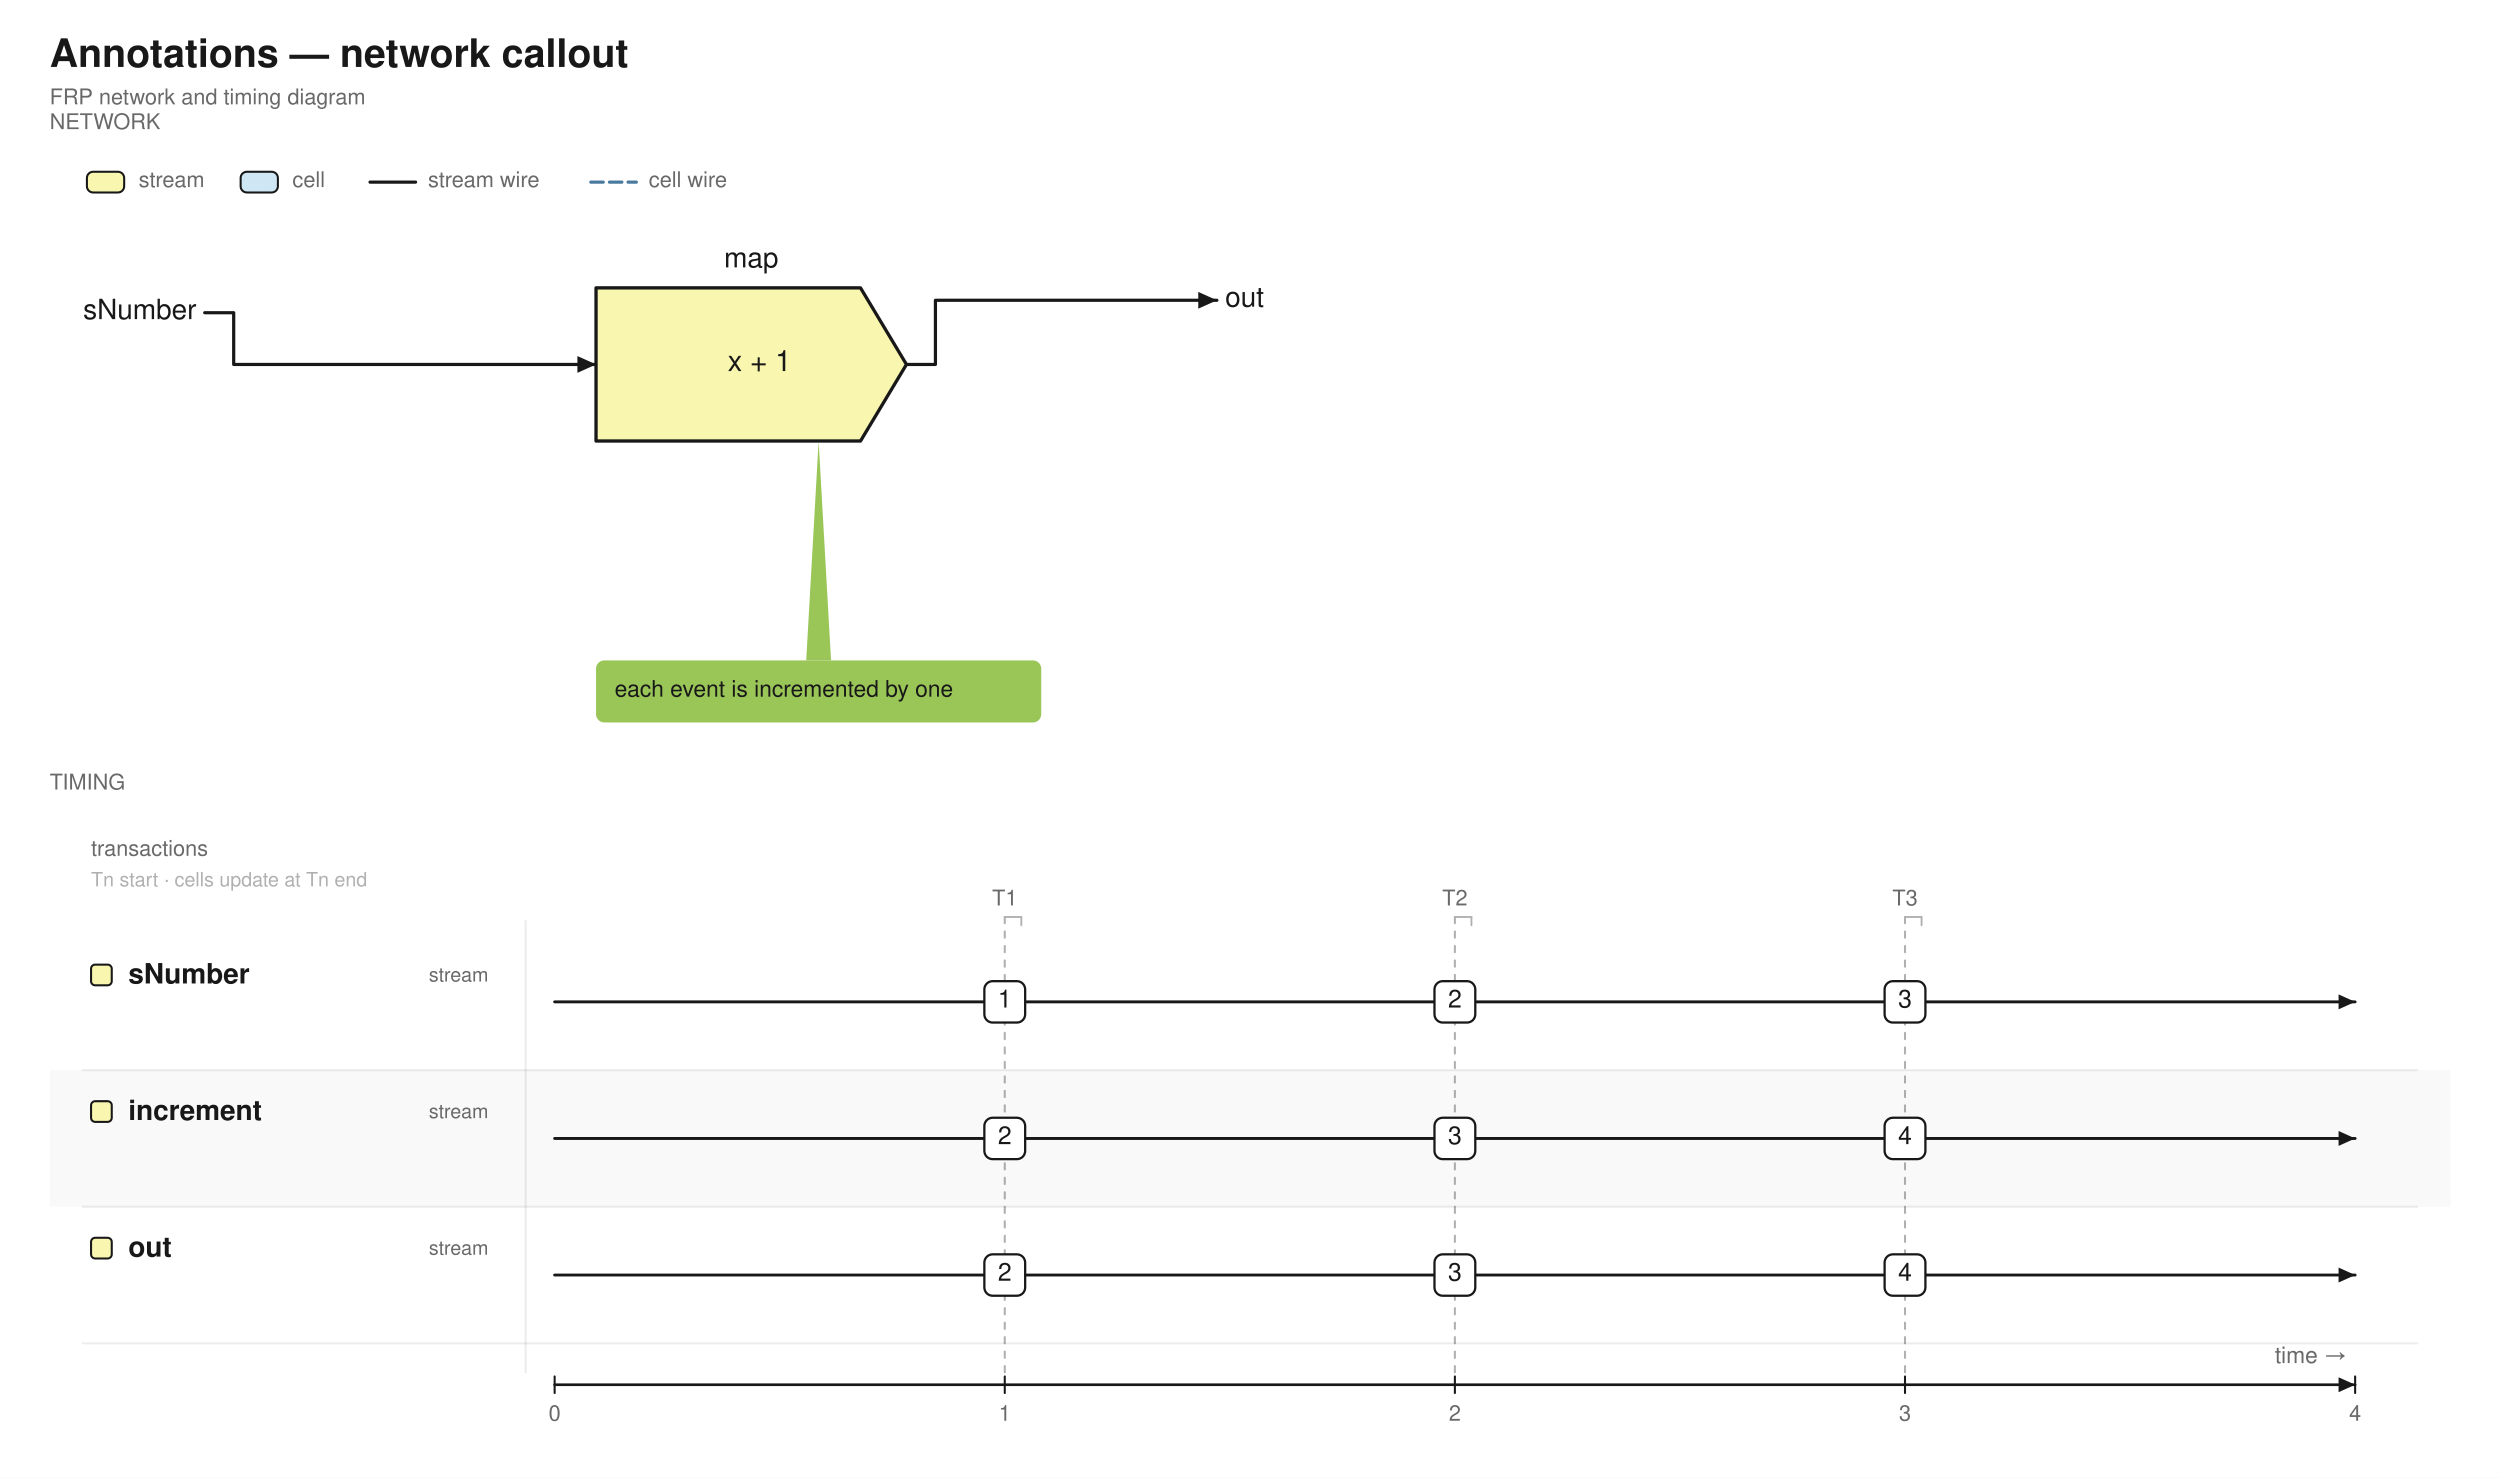
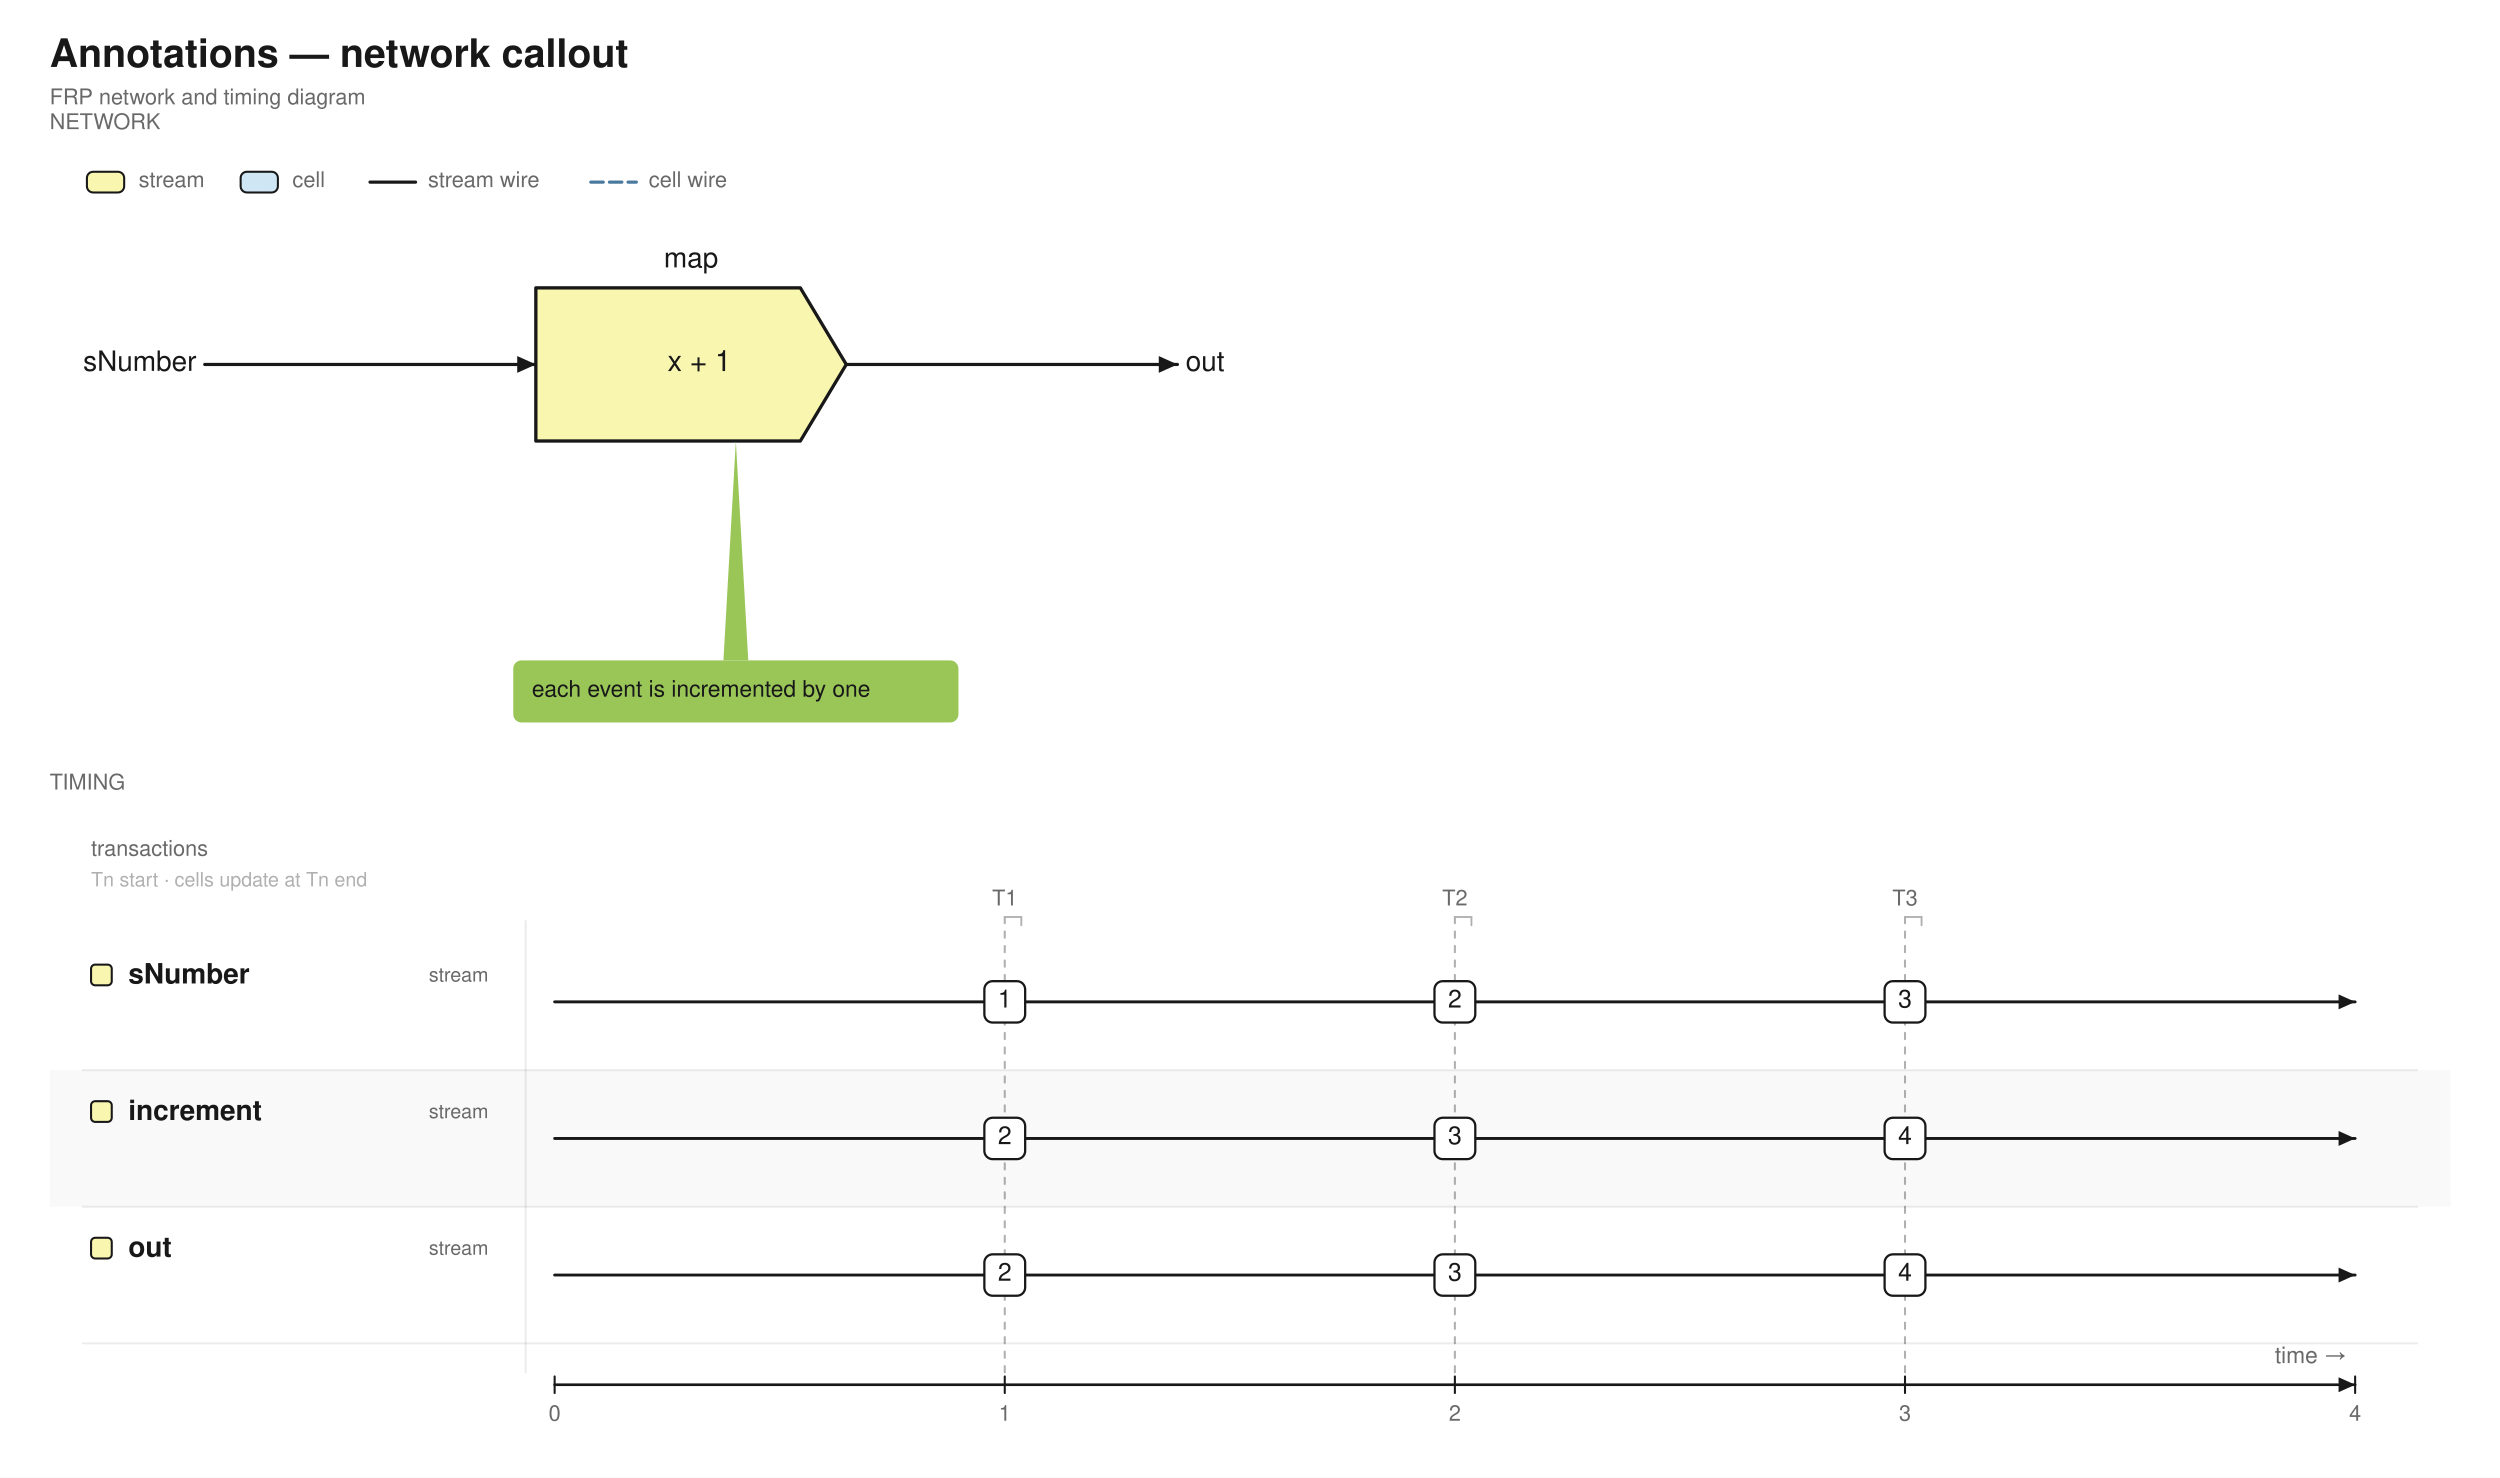
<svg xmlns="http://www.w3.org/2000/svg" width="1208" height="714" viewBox="0 0 1208 714">
  <rect width="100%" height="100%" fill="#ffffff" />
  <g transform="translate(0,0)">
    <text x="24.00" y="28.00" font-family="Helvetica, Arial, 'Noto Sans JP', sans-serif" font-size="19.00" fill="#181818" text-anchor="start" dominant-baseline="central" font-weight="600">Annotations — network callout</text>
    <text x="24.00" y="48.00" font-family="Helvetica, Arial, 'Noto Sans JP', sans-serif" font-size="10.50" fill="#696969" text-anchor="start" dominant-baseline="central">FRP network and timing diagram</text>
    <text x="24.00" y="60.00" font-family="Helvetica, Arial, 'Noto Sans JP', sans-serif" font-size="10.50" fill="#696969" text-anchor="start" dominant-baseline="central">NETWORK</text>
    <rect x="42.00" y="83.00" width="18.00" height="10.00" rx="3.00" fill="#f9f6b0" stroke="#181818" stroke-width="1.00" />
    <text x="67.00" y="88.00" font-family="Helvetica, Arial, 'Noto Sans JP', sans-serif" font-size="10.50" fill="#696969" text-anchor="start" dominant-baseline="central">stream</text>
    <rect x="116.28" y="83.00" width="18.00" height="10.00" rx="3.00" fill="#cfe6f5" stroke="#181818" stroke-width="1.00" />
    <text x="141.28" y="88.00" font-family="Helvetica, Arial, 'Noto Sans JP', sans-serif" font-size="10.50" fill="#696969" text-anchor="start" dominant-baseline="central">cell</text>
    <line x1="178.80" y1="88.00" x2="200.80" y2="88.00" stroke="#181818" stroke-width="1.55" stroke-linecap="round" />
    <text x="206.80" y="88.00" font-family="Helvetica, Arial, 'Noto Sans JP', sans-serif" font-size="10.50" fill="#696969" text-anchor="start" dominant-baseline="central">stream wire</text>
    <line x1="285.48" y1="88.00" x2="307.48" y2="88.00" stroke="#4a799e" stroke-width="1.55" stroke-linecap="round" stroke-dasharray="6.00 3.00" />
    <text x="313.48" y="88.00" font-family="Helvetica, Arial, 'Noto Sans JP', sans-serif" font-size="10.50" fill="#696969" text-anchor="start" dominant-baseline="central">cell wire</text>
-     <path d="M98.92,151.10 L112.92,151.10 L112.92,176.10 L274.00,176.10 L288.00,176.10" fill="none" stroke="#181818" stroke-width="1.55" stroke-linecap="round" stroke-linejoin="round" />
-     <path d="M288.00,176.10 L279.00,180.15 L279.00,172.05 Z" fill="#181818" />
-     <path d="M438.00,176.10 L452.00,176.10 L452.00,145.10 L574.00,145.10 L588.00,145.10" fill="none" stroke="#181818" stroke-width="1.55" stroke-linecap="round" stroke-linejoin="round" />
-     <path d="M588.00,145.10 L579.00,149.15 L579.00,141.05 Z" fill="#181818" />
-     <text x="94.92" y="151.10" font-family="Helvetica, Arial, 'Noto Sans JP', sans-serif" font-size="13.50" fill="#181818" text-anchor="end" dominant-baseline="central">sNumber</text>
-     <path d="M288.00,139.10 L415.80,139.10 L438.00,176.10 L415.80,213.10 L288.00,213.10 Z" fill="#f9f6b0" stroke="#181818" stroke-width="1.60" stroke-linejoin="round" />
-     <text x="363.00" y="126.10" font-family="Helvetica, Arial, 'Noto Sans JP', sans-serif" font-size="13.50" fill="#181818" text-anchor="middle" dominant-baseline="central">map</text>
-     <text x="367.00" y="176.10" font-family="Helvetica, Arial, 'Noto Sans JP', sans-serif" font-size="14.00" fill="#181818" text-anchor="middle" dominant-baseline="central">x + 1</text>
-     <text x="592.00" y="145.10" font-family="Helvetica, Arial, 'Noto Sans JP', sans-serif" font-size="13.50" fill="#181818" text-anchor="start" dominant-baseline="central">out</text>
-     <path d="M395.56,213.10 L401.56,319.10 L389.56,319.10 Z" fill="#9ac658" />
-     <rect x="288.00" y="319.10" width="215.12" height="30.00" rx="4.00" fill="#9ac658" />
-     <text x="297.00" y="334.10" font-family="Helvetica, Arial, 'Noto Sans JP', sans-serif" font-size="11.00" fill="#181818" text-anchor="start" dominant-baseline="central">each event is incremented by one</text>
+     <path d="M98.92,176.10 L112.92,176.10 L244.92,176.10 L258.92,176.10" fill="none" stroke="#181818" stroke-width="1.55" stroke-linecap="round" stroke-linejoin="round" />
+     <path d="M258.92,176.10 L249.92,180.15 L249.92,172.05 Z" fill="#181818" />
+     <path d="M408.92,176.10 L422.92,176.10 L554.92,176.10 L568.92,176.10" fill="none" stroke="#181818" stroke-width="1.55" stroke-linecap="round" stroke-linejoin="round" />
+     <path d="M568.92,176.10 L559.92,180.15 L559.92,172.05 Z" fill="#181818" />
+     <text x="94.92" y="176.10" font-family="Helvetica, Arial, 'Noto Sans JP', sans-serif" font-size="13.50" fill="#181818" text-anchor="end" dominant-baseline="central">sNumber</text>
+     <path d="M258.92,139.10 L386.72,139.10 L408.92,176.10 L386.72,213.10 L258.92,213.10 Z" fill="#f9f6b0" stroke="#181818" stroke-width="1.60" stroke-linejoin="round" />
+     <text x="333.92" y="126.10" font-family="Helvetica, Arial, 'Noto Sans JP', sans-serif" font-size="13.50" fill="#181818" text-anchor="middle" dominant-baseline="central">map</text>
+     <text x="337.92" y="176.10" font-family="Helvetica, Arial, 'Noto Sans JP', sans-serif" font-size="14.00" fill="#181818" text-anchor="middle" dominant-baseline="central">x + 1</text>
+     <text x="572.92" y="176.10" font-family="Helvetica, Arial, 'Noto Sans JP', sans-serif" font-size="13.50" fill="#181818" text-anchor="start" dominant-baseline="central">out</text>
+     <path d="M355.56,213.10 L361.56,319.10 L349.56,319.10 Z" fill="#9ac658" />
+     <rect x="248.00" y="319.10" width="215.12" height="30.00" rx="4.00" fill="#9ac658" />
+     <text x="257.00" y="334.10" font-family="Helvetica, Arial, 'Noto Sans JP', sans-serif" font-size="11.00" fill="#181818" text-anchor="start" dominant-baseline="central">each event is incremented by one</text>
    <text x="24.00" y="379.10" font-family="Helvetica, Arial, 'Noto Sans JP', sans-serif" font-size="10.50" fill="#696969" text-anchor="start" dominant-baseline="central">TIMING</text>
    <text x="44.00" y="411.10" font-family="Helvetica, Arial, 'Noto Sans JP', sans-serif" font-size="10.50" fill="#696969" text-anchor="start" dominant-baseline="central">transactions</text>
    <text x="44.00" y="426.10" font-family="Helvetica, Arial, 'Noto Sans JP', sans-serif" font-size="9.50" fill="#b0b0b0" text-anchor="start" dominant-baseline="central">Tn start · cells update at Tn end</text>
    <line x1="485.50" y1="443.10" x2="485.50" y2="663.10" stroke="#b0b0b0" stroke-width="1.00" stroke-linecap="round" stroke-dasharray="3.00 4.00" />
    <line x1="485.50" y1="443.10" x2="493.50" y2="443.10" stroke="#b0b0b0" stroke-width="0.90" stroke-linecap="round" />
    <line x1="493.50" y1="443.10" x2="493.50" y2="447.10" stroke="#b0b0b0" stroke-width="0.90" stroke-linecap="round" />
    <text x="485.50" y="435.10" font-family="Helvetica, Arial, 'Noto Sans JP', sans-serif" font-size="10.50" fill="#696969" text-anchor="middle" dominant-baseline="central">T1</text>
    <line x1="703.00" y1="443.10" x2="703.00" y2="663.10" stroke="#b0b0b0" stroke-width="1.00" stroke-linecap="round" stroke-dasharray="3.00 4.00" />
    <line x1="703.00" y1="443.10" x2="711.00" y2="443.10" stroke="#b0b0b0" stroke-width="0.90" stroke-linecap="round" />
    <line x1="711.00" y1="443.10" x2="711.00" y2="447.10" stroke="#b0b0b0" stroke-width="0.90" stroke-linecap="round" />
    <text x="703.00" y="435.10" font-family="Helvetica, Arial, 'Noto Sans JP', sans-serif" font-size="10.50" fill="#696969" text-anchor="middle" dominant-baseline="central">T2</text>
    <line x1="920.50" y1="443.10" x2="920.50" y2="663.10" stroke="#b0b0b0" stroke-width="1.00" stroke-linecap="round" stroke-dasharray="3.00 4.00" />
    <line x1="920.50" y1="443.10" x2="928.50" y2="443.10" stroke="#b0b0b0" stroke-width="0.90" stroke-linecap="round" />
    <line x1="928.50" y1="443.10" x2="928.50" y2="447.10" stroke="#b0b0b0" stroke-width="0.90" stroke-linecap="round" />
    <text x="920.50" y="435.10" font-family="Helvetica, Arial, 'Noto Sans JP', sans-serif" font-size="10.50" fill="#696969" text-anchor="middle" dominant-baseline="central">T3</text>
    <line x1="254.00" y1="445.10" x2="254.00" y2="663.10" stroke="rgba(0,0,0,0.078)" stroke-width="1.00" stroke-linecap="round" />
    <line x1="40.00" y1="517.10" x2="1168.00" y2="517.10" stroke="rgba(0,0,0,0.071)" stroke-width="1.00" stroke-linecap="round" />
    <rect x="44.00" y="466.10" width="10.00" height="10.00" rx="2.00" fill="#f9f6b0" stroke="#181818" stroke-width="1.00" />
    <text x="62.00" y="472.10" font-family="Helvetica, Arial, 'Noto Sans JP', sans-serif" font-size="13.50" fill="#181818" text-anchor="start" dominant-baseline="central" font-weight="600">sNumber</text>
    <text x="236.00" y="472.10" font-family="Helvetica, Arial, 'Noto Sans JP', sans-serif" font-size="9.50" fill="#696969" text-anchor="end" dominant-baseline="central">stream</text>
    <line x1="268.00" y1="484.10" x2="1138.00" y2="484.10" stroke="#181818" stroke-width="1.40" stroke-linecap="round" />
    <path d="M1138.00,484.10 L1130.00,487.70 L1130.00,480.50 Z" fill="#181818" />
    <rect x="475.64" y="474.10" width="19.72" height="20.00" rx="4.00" fill="#ffffff" stroke="#181818" stroke-width="1.10" />
    <text x="485.50" y="484.10" font-family="Helvetica, Arial, 'Noto Sans JP', sans-serif" font-size="12.00" fill="#181818" text-anchor="middle" dominant-baseline="central">1</text>
    <rect x="693.14" y="474.10" width="19.72" height="20.00" rx="4.00" fill="#ffffff" stroke="#181818" stroke-width="1.10" />
    <text x="703.00" y="484.10" font-family="Helvetica, Arial, 'Noto Sans JP', sans-serif" font-size="12.00" fill="#181818" text-anchor="middle" dominant-baseline="central">2</text>
    <rect x="910.64" y="474.10" width="19.72" height="20.00" rx="4.00" fill="#ffffff" stroke="#181818" stroke-width="1.10" />
    <text x="920.50" y="484.10" font-family="Helvetica, Arial, 'Noto Sans JP', sans-serif" font-size="12.00" fill="#181818" text-anchor="middle" dominant-baseline="central">3</text>
    <rect x="24.00" y="517.10" width="1160.00" height="66.00" rx="0.00" fill="rgba(0,0,0,0.027)" />
    <line x1="40.00" y1="583.10" x2="1168.00" y2="583.10" stroke="rgba(0,0,0,0.071)" stroke-width="1.00" stroke-linecap="round" />
    <rect x="44.00" y="532.10" width="10.00" height="10.00" rx="2.00" fill="#f9f6b0" stroke="#181818" stroke-width="1.00" />
    <text x="62.00" y="538.10" font-family="Helvetica, Arial, 'Noto Sans JP', sans-serif" font-size="13.50" fill="#181818" text-anchor="start" dominant-baseline="central" font-weight="600">increment</text>
    <text x="236.00" y="538.10" font-family="Helvetica, Arial, 'Noto Sans JP', sans-serif" font-size="9.50" fill="#696969" text-anchor="end" dominant-baseline="central">stream</text>
    <line x1="268.00" y1="550.10" x2="1138.00" y2="550.10" stroke="#181818" stroke-width="1.40" stroke-linecap="round" />
    <path d="M1138.00,550.10 L1130.00,553.70 L1130.00,546.50 Z" fill="#181818" />
    <rect x="475.64" y="540.10" width="19.72" height="20.00" rx="4.00" fill="#ffffff" stroke="#181818" stroke-width="1.10" />
    <text x="485.50" y="550.10" font-family="Helvetica, Arial, 'Noto Sans JP', sans-serif" font-size="12.00" fill="#181818" text-anchor="middle" dominant-baseline="central">2</text>
    <rect x="693.14" y="540.10" width="19.72" height="20.00" rx="4.00" fill="#ffffff" stroke="#181818" stroke-width="1.10" />
    <text x="703.00" y="550.10" font-family="Helvetica, Arial, 'Noto Sans JP', sans-serif" font-size="12.00" fill="#181818" text-anchor="middle" dominant-baseline="central">3</text>
    <rect x="910.64" y="540.10" width="19.72" height="20.00" rx="4.00" fill="#ffffff" stroke="#181818" stroke-width="1.10" />
    <text x="920.50" y="550.10" font-family="Helvetica, Arial, 'Noto Sans JP', sans-serif" font-size="12.00" fill="#181818" text-anchor="middle" dominant-baseline="central">4</text>
    <line x1="40.00" y1="649.10" x2="1168.00" y2="649.10" stroke="rgba(0,0,0,0.071)" stroke-width="1.00" stroke-linecap="round" />
    <rect x="44.00" y="598.10" width="10.00" height="10.00" rx="2.00" fill="#f9f6b0" stroke="#181818" stroke-width="1.00" />
    <text x="62.00" y="604.10" font-family="Helvetica, Arial, 'Noto Sans JP', sans-serif" font-size="13.50" fill="#181818" text-anchor="start" dominant-baseline="central" font-weight="600">out</text>
    <text x="236.00" y="604.10" font-family="Helvetica, Arial, 'Noto Sans JP', sans-serif" font-size="9.50" fill="#696969" text-anchor="end" dominant-baseline="central">stream</text>
    <line x1="268.00" y1="616.10" x2="1138.00" y2="616.10" stroke="#181818" stroke-width="1.40" stroke-linecap="round" />
    <path d="M1138.00,616.10 L1130.00,619.70 L1130.00,612.50 Z" fill="#181818" />
    <rect x="475.64" y="606.10" width="19.72" height="20.00" rx="4.00" fill="#ffffff" stroke="#181818" stroke-width="1.10" />
    <text x="485.50" y="616.10" font-family="Helvetica, Arial, 'Noto Sans JP', sans-serif" font-size="12.00" fill="#181818" text-anchor="middle" dominant-baseline="central">2</text>
    <rect x="693.14" y="606.10" width="19.72" height="20.00" rx="4.00" fill="#ffffff" stroke="#181818" stroke-width="1.10" />
    <text x="703.00" y="616.10" font-family="Helvetica, Arial, 'Noto Sans JP', sans-serif" font-size="12.00" fill="#181818" text-anchor="middle" dominant-baseline="central">3</text>
    <rect x="910.64" y="606.10" width="19.72" height="20.00" rx="4.00" fill="#ffffff" stroke="#181818" stroke-width="1.10" />
    <text x="920.50" y="616.10" font-family="Helvetica, Arial, 'Noto Sans JP', sans-serif" font-size="12.00" fill="#181818" text-anchor="middle" dominant-baseline="central">4</text>
    <line x1="268.00" y1="669.10" x2="1138.00" y2="669.10" stroke="#181818" stroke-width="1.30" stroke-linecap="round" />
    <path d="M1138.00,669.10 L1130.00,672.70 L1130.00,665.50 Z" fill="#181818" />
    <line x1="268.00" y1="665.10" x2="268.00" y2="673.10" stroke="#181818" stroke-width="1.00" stroke-linecap="round" />
    <text x="268.00" y="684.10" font-family="Helvetica, Arial, 'Noto Sans JP', sans-serif" font-size="10.50" fill="#696969" text-anchor="middle" dominant-baseline="central">0</text>
    <line x1="485.50" y1="665.10" x2="485.50" y2="673.10" stroke="#181818" stroke-width="1.00" stroke-linecap="round" />
    <text x="485.50" y="684.10" font-family="Helvetica, Arial, 'Noto Sans JP', sans-serif" font-size="10.50" fill="#696969" text-anchor="middle" dominant-baseline="central">1</text>
    <line x1="703.00" y1="665.10" x2="703.00" y2="673.10" stroke="#181818" stroke-width="1.00" stroke-linecap="round" />
    <text x="703.00" y="684.10" font-family="Helvetica, Arial, 'Noto Sans JP', sans-serif" font-size="10.50" fill="#696969" text-anchor="middle" dominant-baseline="central">2</text>
    <line x1="920.50" y1="665.10" x2="920.50" y2="673.10" stroke="#181818" stroke-width="1.00" stroke-linecap="round" />
    <text x="920.50" y="684.10" font-family="Helvetica, Arial, 'Noto Sans JP', sans-serif" font-size="10.50" fill="#696969" text-anchor="middle" dominant-baseline="central">3</text>
    <line x1="1138.00" y1="665.10" x2="1138.00" y2="673.10" stroke="#181818" stroke-width="1.00" stroke-linecap="round" />
    <text x="1138.00" y="684.10" font-family="Helvetica, Arial, 'Noto Sans JP', sans-serif" font-size="10.50" fill="#696969" text-anchor="middle" dominant-baseline="central">4</text>
    <text x="1134.00" y="656.10" font-family="Helvetica, Arial, 'Noto Sans JP', sans-serif" font-size="11.00" fill="#696969" text-anchor="end" dominant-baseline="central">time →</text>
  </g>
</svg>
